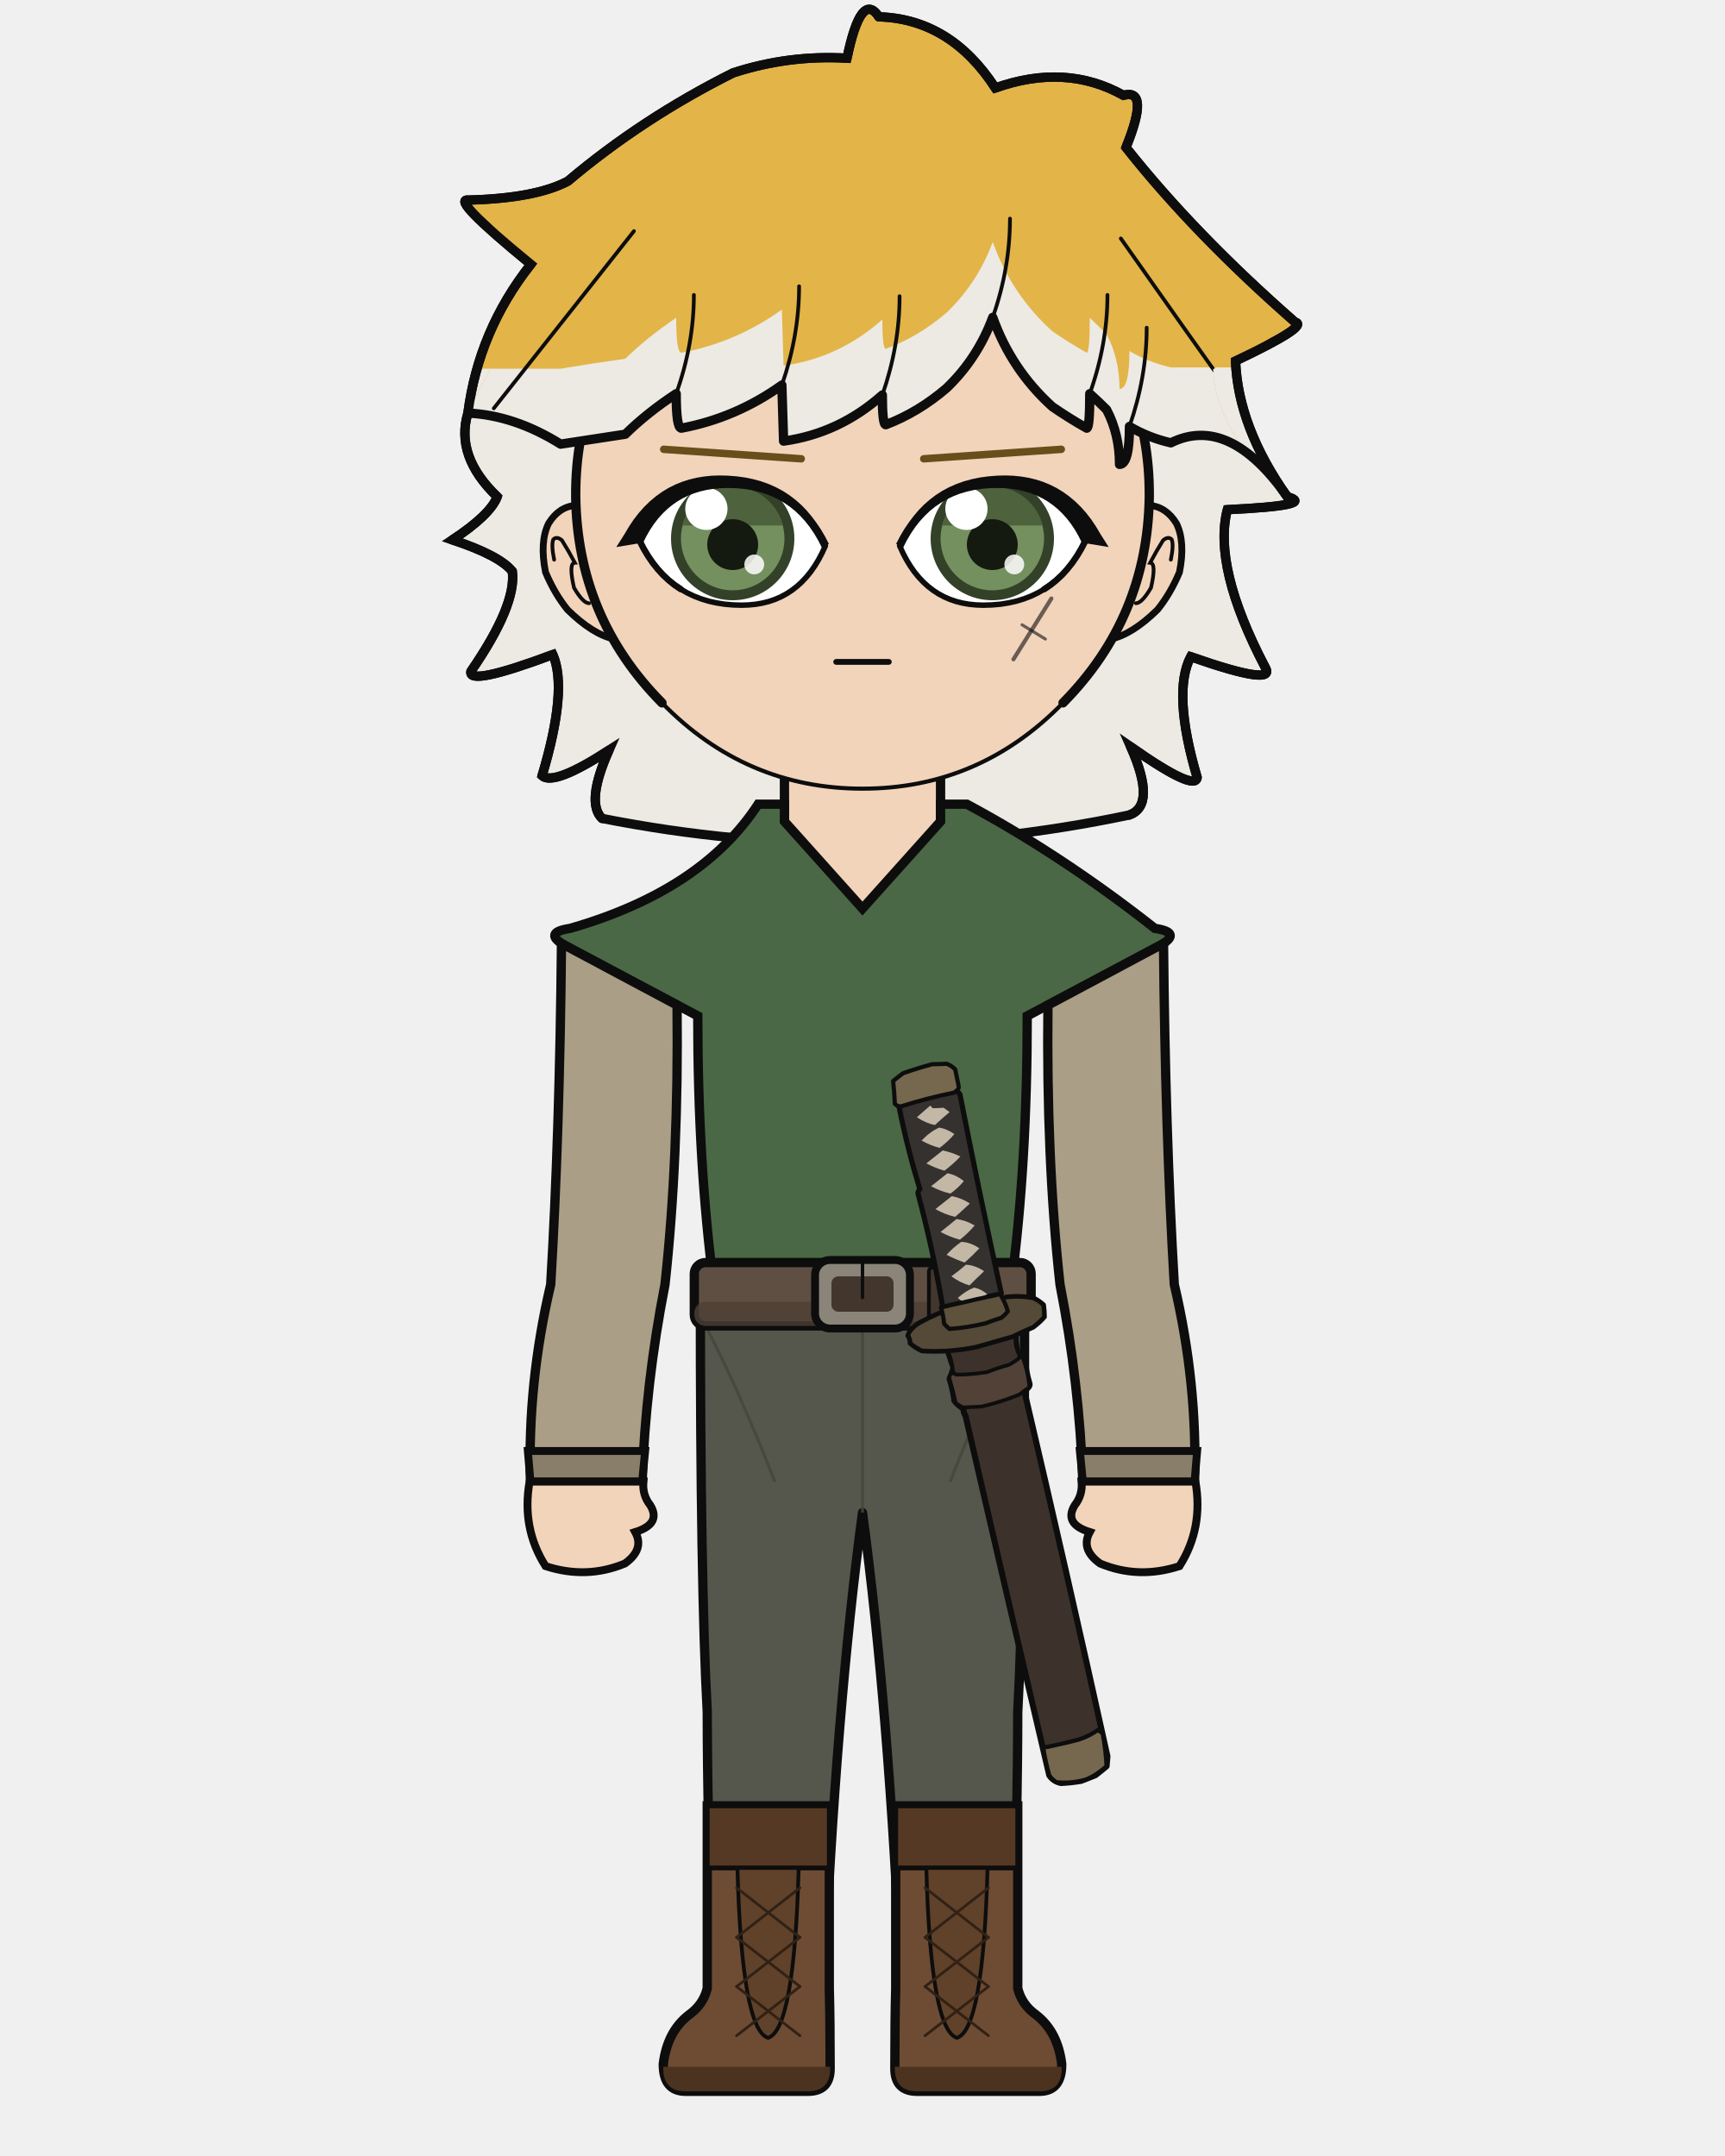
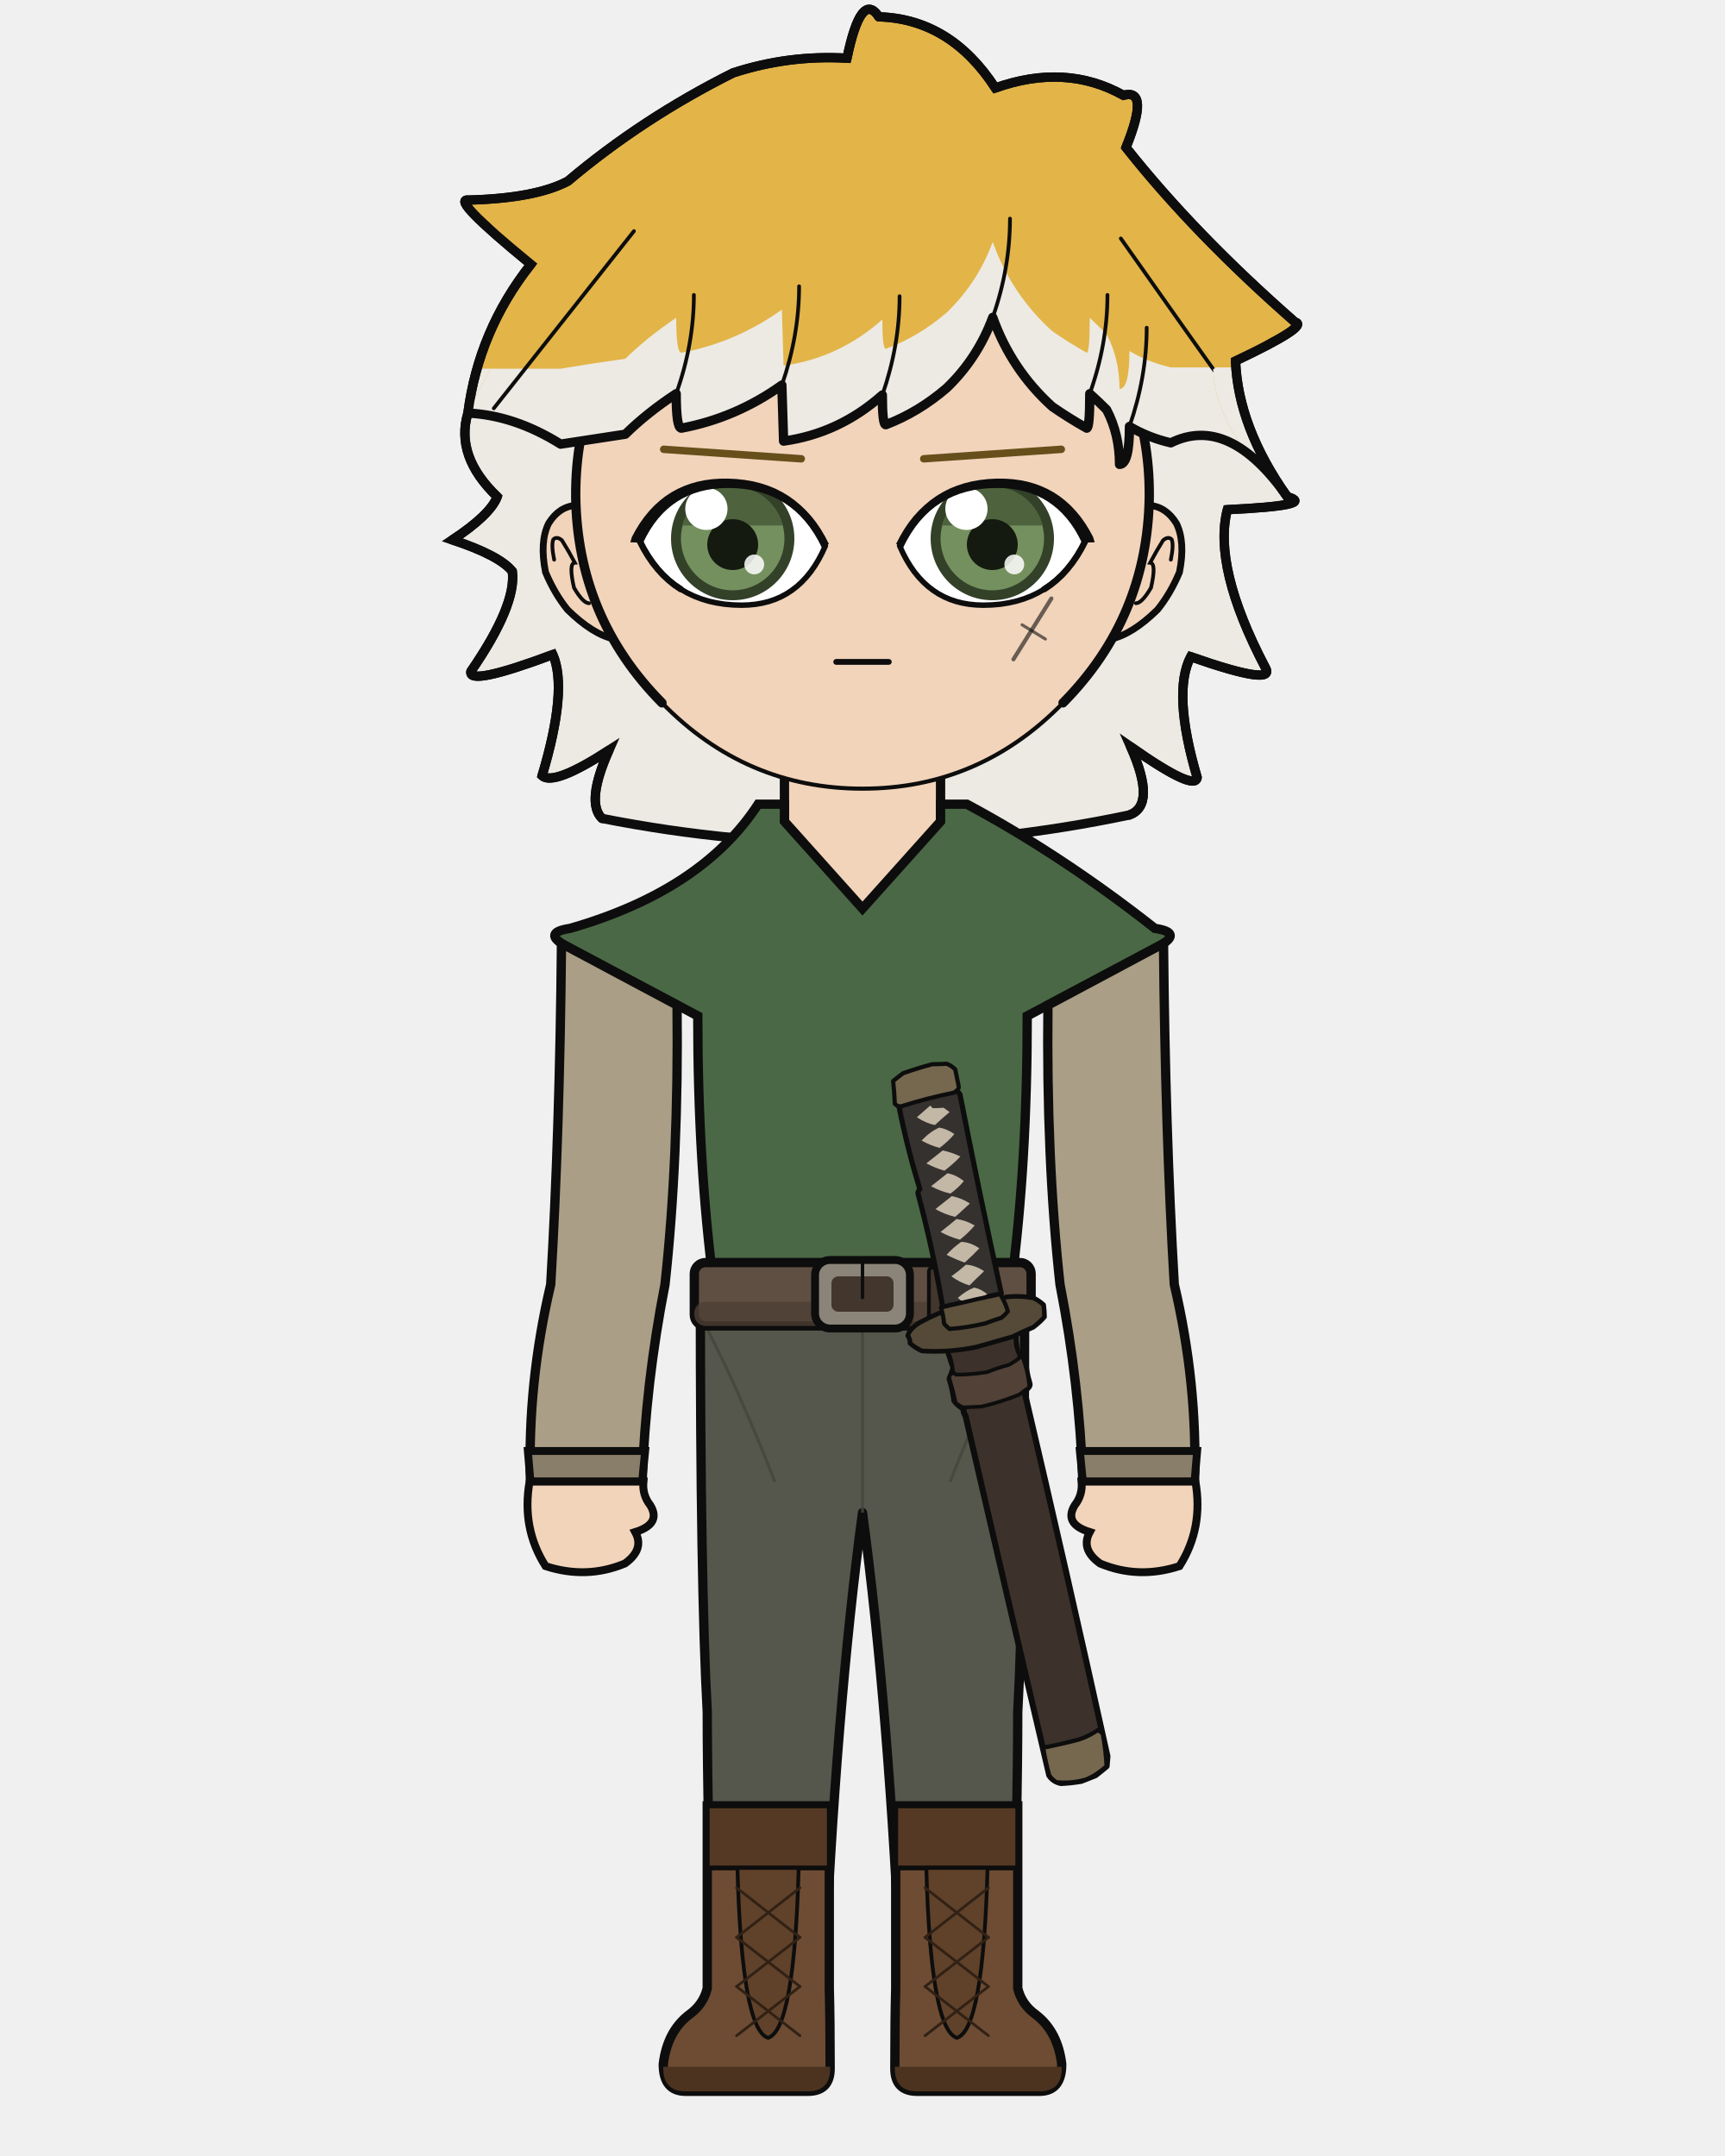
<svg xmlns="http://www.w3.org/2000/svg" width="400" height="500" viewBox="0 0 400 500">
  <defs>
    <clipPath id="hair-tips">
      <path d="M 84.5 85.5 Q 107.3 85.5 130.0 85.5 Q 137.8 84.2 145.0 83.2 Q 150.1 78.2 156.8 73.7 Q 156.8 81.8 158.0 81.8 Q 170.7 79.4 181.3 71.8 Q 181.5 78.3 181.7 84.8 Q 194.6 83.0 204.6 74.1 Q 204.6 80.9 205.4 80.9 Q 213.0 78.1 219.5 72.5 Q 226.7 65.6 230.2 56.1 Q 234.5 68.2 244.0 76.8 Q 247.9 79.5 252.0 81.8 Q 252.7 81.8 252.7 73.7 Q 254.7 75.6 256.6 77.5 Q 259.6 83.2 259.6 90.2 Q 261.9 90.2 261.9 81.4 Q 266.3 84.0 271.5 85.2 Q 293.5 85.2 315.5 85.2 Q 315.5 220.6 315.5 290.8 Q 200.0 290.8 84.5 290.8 Z" />
    </clipPath>
    <clipPath id="hair-front">
      <path d="M 108.5 95.8 Q 119.3 96.3 130.0 103.0 Q 137.8 101.8 145.0 100.7 Q 150.1 95.7 156.8 91.3 Q 156.8 99.3 158.0 99.3 Q 170.7 96.9 181.3 89.3 Q 181.5 95.8 181.7 102.3 Q 194.6 100.5 204.6 91.6 Q 204.6 98.5 205.4 98.5 Q 213.0 95.6 219.5 90.0 Q 226.7 83.1 230.2 73.6 Q 234.5 85.7 244.0 94.3 Q 247.9 97.0 252.0 99.3 Q 252.7 99.3 252.7 91.3 Q 254.7 93.1 256.6 95.0 Q 259.6 100.7 259.6 107.7 Q 261.9 107.7 261.9 98.9 Q 266.3 101.5 271.5 102.7 Q 285.0 96.0 298.5 115.2 Q 281.9 100.1 281.3 85.6 Q 297.5 77.9 294.2 77.1 Q 272.4 58.0 257.4 39.1 Q 262.7 26.1 256.8 27.7 Q 244.3 20.7 228.9 26.1 Q 219.1 11.0 203.6 10.6 Q 199.8 4.7 196.6 19.6 Q 183.9 18.8 171.8 22.8 Q 152.1 32.6 135.8 46.4 Q 128.8 50.2 114.0 50.5 Q 110.0 50.0 127.7 64.6 Q 116.4 78.9 108.5 95.8 Z" />
    </clipPath>
  </defs>
  <path d="M 139.6 189.8 Q 135.8 186.1 141.2 174.0 Q 128.4 182.3 125.7 179.9 Q 131.7 159.9 128.2 151.8 Q 108.4 159.2 109.2 155.7 Q 119.8 140.3 118.8 132.5 Q 115.8 128.8 104.9 125.2 Q 113.7 119.4 115.3 115.2 Q 105.5 105.8 108.5 95.8 Q 111.0 76.6 123.1 61.3 Q 104.3 45.9 108.6 46.4 Q 124.2 46.0 131.7 42.0 Q 149.0 27.4 170.0 16.9 Q 182.9 12.7 196.4 13.5 Q 199.7 -2.3 203.8 3.9 Q 220.4 4.4 230.8 20.4 Q 247.1 14.6 260.5 22.1 Q 266.7 20.4 261.1 34.2 Q 277.0 54.3 300.3 74.7 Q 303.8 75.5 286.5 83.7 Q 287.1 99.1 298.5 115.2 Q 305.5 117.2 284.6 118.2 Q 281.2 131.5 293.4 154.8 Q 296.1 159.3 276.1 152.3 Q 271.8 160.6 277.6 180.3 Q 277.2 183.7 262.2 173.2 Q 268.2 186.7 261.9 189.0 Q 200.8 201.9 139.6 189.8 Z" fill="#e3b448" />
  <path d="M 139.6 189.8 Q 135.8 186.1 141.2 174.0 Q 128.4 182.3 125.7 179.9 Q 131.7 159.9 128.2 151.8 Q 108.4 159.2 109.2 155.7 Q 119.8 140.3 118.8 132.5 Q 115.8 128.8 104.9 125.2 Q 113.7 119.4 115.3 115.2 Q 105.5 105.8 108.5 95.8 Q 111.0 76.6 123.1 61.3 Q 104.3 45.9 108.6 46.4 Q 124.2 46.0 131.7 42.0 Q 149.0 27.4 170.0 16.9 Q 182.9 12.7 196.4 13.5 Q 199.7 -2.3 203.8 3.9 Q 220.4 4.4 230.8 20.4 Q 247.1 14.6 260.5 22.1 Q 266.7 20.4 261.1 34.2 Q 277.0 54.3 300.3 74.7 Q 303.8 75.5 286.5 83.7 Q 287.1 99.1 298.5 115.2 Q 305.5 117.2 284.6 118.2 Q 281.2 131.5 293.4 154.8 Q 296.1 159.3 276.1 152.3 Q 271.8 160.6 277.6 180.3 Q 277.2 183.7 262.2 173.2 Q 268.2 186.7 261.9 189.0 Q 200.8 201.9 139.6 189.8 Z" fill="#eceae3" clip-path="url(#hair-tips)" />
  <path d="M 139.6 189.8 Q 135.8 186.1 141.2 174.0 Q 128.4 182.3 125.7 179.9 Q 131.7 159.9 128.2 151.8 Q 108.4 159.2 109.2 155.7 Q 119.8 140.3 118.8 132.5 Q 115.8 128.8 104.9 125.2 Q 113.7 119.4 115.3 115.2 Q 105.5 105.8 108.5 95.8 Q 111.0 76.6 123.1 61.3 Q 104.3 45.9 108.6 46.4 Q 124.2 46.0 131.7 42.0 Q 149.0 27.4 170.0 16.9 Q 182.9 12.7 196.4 13.5 Q 199.7 -2.3 203.8 3.9 Q 220.4 4.4 230.8 20.4 Q 247.1 14.6 260.5 22.1 Q 266.7 20.4 261.1 34.2 Q 277.0 54.3 300.3 74.7 Q 303.8 75.5 286.5 83.7 Q 287.1 99.1 298.5 115.2 Q 305.5 117.2 284.6 118.2 Q 281.2 131.5 293.4 154.8 Q 296.1 159.3 276.1 152.3 Q 271.8 160.6 277.6 180.3 Q 277.2 183.7 262.2 173.2 Q 268.2 186.7 261.9 189.0 Q 200.8 201.9 139.6 189.8 Z" fill="none" stroke="#0d0d0d" stroke-width="2.16" stroke-linecap="round" stroke-linejoin="round" />
  <path d="M 181.9 199.2 Q 167.3 215.1 138.8 223.6 Q 134.5 224.9 134.5 229.2 Q 134.5 235.6 150.3 235.6 L 152.7 235.6 L 152.7 231.3 L 166.1 231.3 Q 166.1 269.9 169.8 297.9 Q 169.8 318.7 169.8 335.7 L 194.2 335.7 L 200.0 335.7 L 205.8 335.7 L 230.2 335.7 Q 230.2 318.7 230.2 297.9 Q 233.9 269.9 233.9 235.6 L 233.9 231.3 L 247.3 231.3 L 247.3 235.6 L 249.7 235.6 Q 265.5 235.6 265.5 229.2 Q 265.5 224.9 261.2 223.6 Q 240.6 206.9 218.1 199.2 Z" fill="#f2d4bb" stroke="#0d0d0d" stroke-width="2.16" />
  <rect x="181.9" y="172.5" width="36.3" height="38.0" rx="12.7" fill="#f2d4bb" />
  <line x1="181.9" y1="172.5" x2="181.9" y2="199.2" stroke="#0d0d0d" stroke-width="2.16" />
  <line x1="218.1" y1="172.5" x2="218.1" y2="199.2" stroke="#0d0d0d" stroke-width="2.16" />
  <path d="M 162.4 300.1 L 237.6 300.1 Q 237.6 367.9 236.0 397.0 Q 236.0 419.4 234.7 461.1 L 209.0 461.1 Q 206.2 397.0 200.0 350.8 Q 193.8 397.0 191.0 461.1 L 165.3 461.1 Q 164.0 419.4 164.0 397.0 Q 162.4 367.9 162.4 300.1 Z" fill="#55574c" stroke="#0d0d0d" stroke-width="2.16" stroke-linejoin="round" />
  <line x1="200.0" y1="306.2" x2="200.0" y2="350.8" stroke="#44463c" stroke-width="0.71" opacity="0.8" />
  <path d="M 164.0 308.2 Q 171.8 323.4 179.7 343.7" fill="none" stroke="#44463c" stroke-width="0.71" opacity="0.8" />
  <path d="M 236.0 308.2 Q 228.2 323.4 220.3 343.7" fill="none" stroke="#44463c" stroke-width="0.71" opacity="0.8" />
  <path d="M 192.3 418.8 L 192.3 461.1 Q 192.5 468.3 192.5 479.7 Q 192.5 485.0 187.3 485.0 L 159.0 485.0 Q 153.8 485.0 153.8 478.7 Q 154.7 471.2 159.7 467.3 Q 163.1 464.9 164.0 461.1 L 164.0 418.8 Z" fill="#6d4c33" stroke="#0d0d0d" stroke-width="2.16" />
  <path d="M 192.5 479.3 L 153.8 479.3 L 153.8 479.7 Q 153.8 485.0 159.0 485.0 L 187.3 485.0 Q 192.5 485.0 192.5 479.7 Z" fill="#4c3320" />
  <rect x="164.0" y="418.8" width="28.3" height="14.4" fill="#553924" stroke="#0d0d0d" stroke-width="1.11" />
  <path d="M 171.0 433.2 L 185.2 433.2 Q 184.2 470.7 178.1 472.6 Q 172.0 470.7 171.0 433.2 Z" fill="#604129" stroke="#0d0d0d" stroke-width="0.87" />
  <line x1="185.5" y1="437.8" x2="170.8" y2="449.3" stroke="#312115" stroke-width="0.63" stroke-linecap="round" />
  <line x1="170.8" y1="437.8" x2="185.5" y2="449.3" stroke="#312115" stroke-width="0.63" stroke-linecap="round" />
  <line x1="185.5" y1="449.3" x2="170.8" y2="460.7" stroke="#312115" stroke-width="0.63" stroke-linecap="round" />
  <line x1="170.8" y1="449.3" x2="185.5" y2="460.7" stroke="#312115" stroke-width="0.63" stroke-linecap="round" />
  <line x1="185.5" y1="460.7" x2="170.8" y2="472.1" stroke="#312115" stroke-width="0.63" stroke-linecap="round" />
  <line x1="170.8" y1="460.7" x2="185.5" y2="472.1" stroke="#312115" stroke-width="0.63" stroke-linecap="round" />
  <path d="M 207.7 418.8 L 207.7 461.1 Q 207.5 468.3 207.5 479.7 Q 207.5 485.0 212.7 485.0 L 241.0 485.0 Q 246.2 485.0 246.2 478.7 Q 245.3 471.2 240.3 467.3 Q 236.9 464.9 236.0 461.1 L 236.0 418.8 Z" fill="#6d4c33" stroke="#0d0d0d" stroke-width="2.16" />
  <path d="M 207.5 479.3 L 246.2 479.3 L 246.2 479.7 Q 246.2 485.0 241.0 485.0 L 212.7 485.0 Q 207.5 485.0 207.5 479.7 Z" fill="#4c3320" />
  <rect x="207.7" y="418.8" width="28.3" height="14.4" fill="#553924" stroke="#0d0d0d" stroke-width="1.11" />
  <path d="M 214.8 433.2 L 229.0 433.2 Q 228.0 470.7 221.9 472.6 Q 215.8 470.7 214.8 433.2 Z" fill="#604129" stroke="#0d0d0d" stroke-width="0.87" />
  <line x1="229.2" y1="437.8" x2="214.5" y2="449.3" stroke="#312115" stroke-width="0.63" stroke-linecap="round" />
  <line x1="214.5" y1="437.8" x2="229.2" y2="449.3" stroke="#312115" stroke-width="0.63" stroke-linecap="round" />
  <line x1="229.2" y1="449.3" x2="214.5" y2="460.7" stroke="#312115" stroke-width="0.63" stroke-linecap="round" />
  <line x1="214.5" y1="449.3" x2="229.2" y2="460.7" stroke="#312115" stroke-width="0.63" stroke-linecap="round" />
  <line x1="229.2" y1="460.7" x2="214.5" y2="472.1" stroke="#312115" stroke-width="0.63" stroke-linecap="round" />
  <line x1="214.5" y1="460.7" x2="229.2" y2="472.1" stroke="#312115" stroke-width="0.63" stroke-linecap="round" />
  <path d="M 175.8 186.5 Q 162.8 206.5 132.2 215.3 Q 125.5 216.3 131.4 219.5 L 161.8 235.6 Q 161.8 269.9 165.5 297.9 Q 165.2 299.1 165.2 300.1 L 234.8 300.1 Q 234.8 299.1 234.5 297.9 Q 238.2 269.9 238.2 235.6 L 268.6 219.5 Q 274.5 216.3 267.8 215.3 Q 246.2 198.3 224.2 186.5 L 218.1 186.5 L 218.1 190.5 L 200.0 210.7 L 181.9 190.5 L 181.9 186.5 Z" fill="#4a6845" stroke="#0d0d0d" stroke-width="2.16" />
  <rect x="161.0" y="292.8" width="78.1" height="14.7" rx="2.6" fill="#5f4f42" stroke="#0d0d0d" stroke-width="2.16" />
  <rect x="161.0" y="301.9" width="78.1" height="5.6" rx="2.6" fill="#4c3e33" opacity="0.8" />
  <rect x="189.0" y="292.2" width="22.0" height="15.9" rx="3.5" fill="#8a8578" stroke="#0d0d0d" stroke-width="1.83" />
  <rect x="192.8" y="296.0" width="14.4" height="8.2" rx="1.6" fill="#42362d" />
  <line x1="200.0" y1="292.2" x2="200.0" y2="300.9" stroke="#0d0d0d" stroke-width="0.79" stroke-linecap="round" />
  <rect x="215.4" y="293.9" width="3.2" height="12.3" rx="1.0" fill="#42362d" stroke="#0d0d0d" stroke-width="0.87" />
  <path d="M 250.7 413.0 Q 248.3 413.4 246.0 413.5 Q 244.2 413.1 243.3 411.7 Q 233.4 369.7 223.9 328.4 Q 223.4 327.6 223.4 326.7 Q 221.9 325.7 221.3 324.8 Q 221.0 322.3 220.2 319.8 Q 220.8 318.4 221.1 317.2 Q 220.5 315.4 219.9 313.6 Q 220.4 313.1 221.0 312.7 Q 224.2 312.4 227.5 311.8 Q 231.0 310.9 234.4 309.5 Q 235.0 309.4 235.5 310.0 Q 235.5 311.9 236.0 313.9 Q 236.8 314.4 237.7 314.9 Q 237.8 317.9 238.7 320.8 Q 239.0 321.6 237.5 322.5 Q 247.4 364.7 256.8 407.3 Q 256.7 408.5 256.6 409.6 Q 255.3 410.7 254.0 411.7 Q 252.4 412.3 250.7 413.0 Z" fill="#3c322b" stroke="#0d0d0d" stroke-width="1.40" stroke-linejoin="round" />
  <path d="M 235.5 310.0 Q 235.3 312.1 236.3 314.1 Q 236.6 315.1 235.5 316.2 Q 231.2 317.9 227.0 319.1 Q 225.1 319.2 223.1 319.3 Q 222.0 319.1 221.0 318.3 Q 220.9 315.9 219.9 313.6 Q 220.4 313.1 221.0 312.7 Q 224.2 312.4 227.5 311.8 Q 231.0 310.9 234.4 309.5 Q 235.0 309.4 235.5 310.0 Z" fill="#3c322b" stroke="#0d0d0d" stroke-width="0.86" stroke-linejoin="round" />
  <path d="M 237.0 314.4 Q 238.4 318.0 238.7 321.7 Q 237.5 322.5 236.4 323.4 Q 232.0 325.2 227.6 326.2 Q 225.5 326.3 223.4 326.4 Q 222.5 326.1 221.6 325.3 Q 221.0 322.5 220.2 319.8 Q 219.9 319.0 221.0 318.3 Q 221.3 318.6 221.7 318.8 Q 225.3 318.8 228.9 318.2 Q 231.4 317.2 234.0 316.5 Q 235.5 315.7 237.0 314.4 Z" fill="#514137" stroke="#0d0d0d" stroke-width="0.86" stroke-linejoin="round" />
  <path d="M 254.6 401.2 Q 255.2 401.6 255.7 402.0 Q 256.4 405.8 256.6 409.6 Q 254.1 411.8 251.8 412.7 Q 248.3 413.7 244.9 413.3 Q 243.8 412.5 243.3 411.7 Q 242.4 408.5 241.9 405.3 Q 246.1 404.5 250.2 403.4 Q 252.4 402.7 254.6 401.2 Z" fill="#76684f" stroke="#0d0d0d" stroke-width="0.97" stroke-linejoin="round" />
  <path d="M 210.5 309.8 Q 210.8 308.3 213.1 306.8 Q 215.3 305.6 217.6 304.6 Q 218.5 304.3 219.4 305.1 Q 219.0 306.4 219.9 307.6 Q 222.4 307.5 224.9 307.4 Q 227.8 306.4 230.7 305.9 Q 231.9 305.3 232.9 304.7 Q 233.1 303.1 232.4 301.6 Q 232.4 301.2 233.2 300.8 Q 236.4 300.4 239.6 301.0 Q 240.8 301.5 242.0 302.6 Q 242.2 304.0 242.2 305.4 Q 241.3 306.5 239.6 307.8 Q 237.2 308.8 234.8 310.0 Q 230.6 311.2 226.4 312.4 Q 220.0 313.7 213.8 313.3 Q 212.4 312.7 211.0 311.5 Q 211.1 310.6 210.5 309.8 Z" fill="#554a37" stroke="#0d0d0d" stroke-width="1.08" stroke-linejoin="round" />
  <path d="M 221.6 252.8 Q 222.3 253.3 222.6 253.8 Q 227.1 276.8 232.2 300.0 Q 231.8 300.2 230.9 300.3 Q 225.4 301.6 219.7 302.9 Q 218.8 303.1 218.6 303.1 Q 216.3 289.6 212.9 276.9 Q 212.7 276.4 213.3 275.8 Q 210.4 266.3 208.5 256.8 Q 210.5 255.5 212.5 254.9 Q 217.0 254.1 221.6 252.8 Z" fill="#34312f" stroke="#0d0d0d" stroke-width="1.19" stroke-linejoin="round" />
  <path d="M 207.8 250.4 Q 208.5 249.8 209.3 249.2 Q 211.7 248.4 214.1 247.5 Q 214.8 247.5 215.5 247.4 Q 216.0 247.8 216.5 248.2 Q 215.9 248.7 215.4 249.1 Q 213.7 249.4 212.1 249.9 Q 211.0 250.5 209.9 251.4 Q 208.8 251.2 207.8 250.4 Z" fill="#c3b7a6" />
  <path d="M 220.2 257.9 Q 218.4 259.4 216.8 260.9 Q 214.7 260.5 212.6 259.1 Q 214.1 257.8 215.7 256.4 Q 216.0 256.7 216.3 257.0 Q 217.6 257.0 218.8 256.9 Q 219.5 257.4 220.2 257.9 Z" fill="#c3b7a6" />
  <path d="M 213.7 264.5 Q 215.7 262.4 217.8 261.5 Q 219.6 261.8 221.3 263.0 Q 220.0 264.6 217.9 266.2 Q 215.8 265.7 213.7 264.5 Z" fill="#c3b7a6" />
  <path d="M 214.8 269.8 Q 216.7 268.3 218.6 266.8 Q 220.6 267.2 222.7 268.2 Q 221.1 269.9 219.0 271.5 Q 216.9 270.9 214.8 269.8 Z" fill="#c3b7a6" />
  <path d="M 215.9 275.1 Q 217.8 273.6 219.7 272.1 Q 221.6 272.4 223.5 273.9 Q 222.3 275.4 220.4 276.8 Q 218.1 276.3 215.9 275.1 Z" fill="#c3b7a6" />
  <path d="M 216.9 280.4 Q 218.8 278.9 220.7 277.4 Q 222.9 277.8 224.9 279.1 Q 223.3 280.6 221.5 282.2 Q 219.2 281.7 216.9 280.4 Z" fill="#c3b7a6" />
  <path d="M 218.1 285.7 Q 220.0 284.2 221.8 282.7 Q 224.0 283.0 226.0 284.2 Q 224.7 285.8 222.6 287.5 Q 220.3 286.9 218.1 285.7 Z" fill="#c3b7a6" />
  <path d="M 219.5 291.0 Q 220.8 289.5 222.9 288.0 Q 225.1 288.1 227.1 289.5 Q 225.6 291.1 223.7 292.8 Q 221.6 292.1 219.5 291.0 Z" fill="#c3b7a6" />
  <path d="M 220.6 296.0 Q 222.4 294.7 224.0 293.3 Q 226.1 293.4 228.2 294.8 Q 226.5 296.4 224.8 298.1 Q 222.7 297.5 220.6 296.0 Z" fill="#c3b7a6" />
  <path d="M 228.9 300.1 Q 227.4 301.3 225.9 302.5 Q 224.7 302.4 223.5 302.1 Q 222.8 301.6 222.1 301.0 Q 224.0 299.3 225.9 298.6 Q 227.4 298.9 228.9 300.1 Z" fill="#c3b7a6" />
  <path d="M 233.7 304.1 Q 233.2 304.8 232.2 305.6 Q 230.3 306.2 228.5 306.9 Q 224.3 307.9 220.2 308.2 Q 219.3 307.5 218.9 306.9 Q 218.8 305.3 218.2 303.2 Q 219.3 303.0 220.4 302.7 Q 223.3 302.1 226.5 301.3 Q 227.6 301.1 228.8 300.8 Q 230.4 300.5 231.9 300.1 Q 233.1 302.0 233.7 304.1 Z" fill="#5e523d" stroke="#0d0d0d" stroke-width="0.97" stroke-linejoin="round" />
  <path d="M 207.5 256.0 Q 207.4 253.4 207.1 250.7 Q 208.2 249.8 209.4 248.9 Q 212.8 247.7 216.2 246.8 Q 217.9 246.8 219.5 246.7 Q 220.6 247.1 221.5 248.0 Q 221.9 249.9 222.3 251.9 Q 222.5 252.6 221.2 253.4 Q 215.2 254.6 209.2 256.5 Q 208.3 256.8 207.5 256.0 Z" fill="#76684f" stroke="#0d0d0d" stroke-width="0.97" stroke-linejoin="round" />
  <path d="M 157.0 233.1 L 130.2 218.8 Q 129.8 262.3 127.7 297.9 Q 122.3 320.8 123.0 343.6 L 148.9 343.6 Q 149.7 320.8 154.2 297.9 Q 157.4 268.7 157.0 233.1 Z" fill="#ab9e86" stroke="#0d0d0d" stroke-width="2.16" />
  <path d="M 122.4 336.5 L 149.6 336.5 L 148.9 343.6 L 123.0 343.6 Z" fill="#897e69" stroke="#0d0d0d" stroke-width="1.83" />
  <path d="M 122.8 343.6 Q 120.9 354.4 126.5 363.2 Q 136.0 366.3 144.9 362.6 Q 149.5 359.3 147.3 355.3 Q 153.4 353.4 150.8 349.1 Q 148.9 346.7 149.2 343.6 Z" fill="#f2d4bb" stroke="#0d0d0d" stroke-width="1.83" />
  <path d="M 243.0 233.1 L 269.8 218.8 Q 270.2 262.3 272.3 297.9 Q 277.7 320.8 277.0 343.6 L 251.1 343.6 Q 250.3 320.8 245.8 297.9 Q 242.6 268.7 243.0 233.1 Z" fill="#ab9e86" stroke="#0d0d0d" stroke-width="2.16" />
  <path d="M 250.4 336.5 L 277.6 336.5 L 277.0 343.6 L 251.1 343.6 Z" fill="#897e69" stroke="#0d0d0d" stroke-width="1.83" />
  <path d="M 277.2 343.6 Q 279.1 354.4 273.5 363.2 Q 264.0 366.3 255.1 362.6 Q 250.5 359.3 252.7 355.3 Q 246.6 353.4 249.2 349.1 Q 251.1 346.7 250.8 343.6 Z" fill="#f2d4bb" stroke="#0d0d0d" stroke-width="1.83" />
  <path d="M 133.5 117.2 Q 129.6 117.5 127.2 121.4 Q 125.1 125.7 126.5 132.7 Q 128.6 137.7 131.6 141.4 Q 137.4 147.1 142.4 148.2 Z" fill="#f2d4bb" />
  <path d="M 133.5 117.2 Q 129.6 117.5 127.2 121.4 Q 125.1 125.7 126.5 132.7 Q 128.6 137.7 131.6 141.4 Q 137.4 147.1 142.4 148.2" fill="none" stroke="#0d0d0d" stroke-width="1.58" stroke-linecap="round" />
  <path d="M 128.5 129.8 Q 127.8 126.4 128.3 125.1 Q 129.1 124.3 130.3 125.3 Q 131.8 127.7 133.3 130.5 Q 131.8 130.6 133.1 136.3 Q 135.2 139.9 136.6 139.9" fill="none" stroke="#0d0d0d" stroke-width="0.87" stroke-linecap="round" />
  <path d="M 266.5 117.2 Q 270.4 117.5 272.8 121.4 Q 274.9 125.7 273.5 132.7 Q 271.4 137.7 268.4 141.4 Q 262.6 147.1 257.6 148.2 Z" fill="#f2d4bb" />
  <path d="M 266.5 117.2 Q 270.4 117.5 272.8 121.4 Q 274.9 125.7 273.5 132.7 Q 271.4 137.7 268.4 141.4 Q 262.6 147.1 257.6 148.2" fill="none" stroke="#0d0d0d" stroke-width="1.58" stroke-linecap="round" />
  <path d="M 271.5 129.8 Q 272.2 126.4 271.7 125.1 Q 270.9 124.3 269.7 125.3 Q 268.2 127.7 266.7 130.5 Q 268.2 130.6 266.9 136.3 Q 264.8 139.9 263.4 139.9" fill="none" stroke="#0d0d0d" stroke-width="0.87" stroke-linecap="round" />
  <path d="M 200.0 47.9 Q 227.6 47.9 247.1 67.6 Q 266.7 87.3 266.5 115.2 Q 266.1 143.2 246.5 163.0 Q 227.1 182.9 200.0 182.9 Q 172.9 182.9 153.5 163.0 Q 133.9 143.2 133.5 115.2 Q 133.3 87.3 152.9 67.6 Q 172.4 47.9 200.0 47.9 Z" fill="#f2d4bb" />
  <path d="M 153.5 163.0 Q 133.9 143.2 133.5 115.2 Q 133.3 87.3 152.9 67.6 Q 172.4 47.9 200.0 47.9 Q 227.6 47.9 247.1 67.6 Q 266.7 87.3 266.5 115.2 Q 266.1 143.2 246.5 163.0" fill="none" stroke="#0d0d0d" stroke-width="2.16" stroke-linecap="round" />
  <path d="M 246.5 163.0 Q 227.1 182.9 200.0 182.9 Q 172.9 182.9 153.5 163.0" fill="none" stroke="#0d0d0d" stroke-width="0.95" stroke-linecap="round" />
  <line x1="185.8" y1="106.4" x2="153.9" y2="104.2" stroke="#664f1b" stroke-width="1.73" stroke-linecap="round" />
  <defs>
    <clipPath id="eye-l">
      <path d="M 191.4 126.6 Q 184.6 112.2 168.8 112.2 Q 154.5 112.2 148.3 125.4 Q 155.5 140.3 172.0 140.3 Q 185.5 140.3 191.4 126.6 Z" />
    </clipPath>
  </defs>
  <path d="M 191.4 126.6 Q 184.6 112.2 168.8 112.2 Q 154.5 112.2 148.3 125.4 Q 155.5 140.3 172.0 140.3 Q 185.5 140.3 191.4 126.6 Z" fill="white" stroke="none" />
  <g clip-path="url(#eye-l)">
    <circle cx="169.9" cy="124.9" r="14.3" fill="#334129" />
    <circle cx="169.9" cy="124.9" r="12.0" fill="#74905e" />
    <path d="M 158.20 121.86 A 12.04 12.04 0 0 1 181.51 121.86 Z" fill="#4d623d" />
    <circle cx="169.9" cy="126.3" r="5.9" fill="#141a10" />
    <circle cx="163.8" cy="118.0" r="4.9" fill="white" />
    <circle cx="174.9" cy="130.9" r="2.3" fill="white" opacity="0.85" />
  </g>
  <path d="M 148.32 125.43 L 149.25 127.23 L 150.26 128.92 L 151.34 130.50 L 152.49 131.95 L 153.71 133.30 L 155.01 134.52 L 156.38 135.63 L 157.83 136.62 L 159.34 137.49 L 160.93 138.25 L 162.60 138.89 L 164.33 139.42 L 166.14 139.82 L 168.03 140.12 L 169.98 140.29 L 172.01 140.35 L 173.67 140.29 L 175.27 140.13 L 176.81 139.86 L 178.29 139.49 L 179.72 139.00 L 181.08 138.41 L 182.38 137.71 L 183.62 136.90 L 184.80 135.99 L 185.92 134.97 L 186.98 133.84 L 187.99 132.60 L 188.93 131.25 L 189.81 129.80 L 190.63 128.24 L 191.40 126.57" fill="none" stroke="#0d0d0d" stroke-width="1.27" stroke-linecap="round" />
  <path d="M 148.32 125.43 L 149.25 127.23 L 150.26 128.92 L 151.34 130.50 L 152.49 131.95 L 153.71 133.30 L 155.01 134.52 L 156.38 135.63 L 157.83 136.62" fill="none" stroke="#0d0d0d" stroke-width="1.47" stroke-linecap="round" />
-   <path d="M 192.21 126.15 L 191.31 124.40 L 190.32 122.72 L 189.26 121.16 L 188.15 119.69 L 186.98 118.30 L 185.73 117.03 L 184.39 115.86 L 182.98 114.79 L 181.49 113.83 L 179.91 112.99 L 178.25 112.25 L 176.51 111.63 L 174.69 111.13 L 172.80 110.74 L 170.83 110.47 L 168.78 110.31 L 166.91 110.26 L 165.08 110.32 L 163.29 110.50 L 161.54 110.79 L 159.83 111.20 L 158.17 111.73 L 156.56 112.39 L 155.00 113.17 L 153.50 114.08 L 152.06 115.12 L 150.69 116.27 L 149.38 117.55 L 148.14 118.94 L 146.97 120.45 L 145.88 122.07 L 144.91 123.71 L 142.91 126.87 L 149.14 125.84 L 149.93 124.27 L 150.77 122.82 L 151.67 121.48 L 152.62 120.25 L 153.64 119.11 L 154.71 118.08 L 155.84 117.15 L 157.03 116.31 L 158.27 115.58 L 159.58 114.94 L 160.95 114.40 L 162.39 113.96 L 163.89 113.61 L 165.45 113.36 L 167.08 113.21 L 168.78 113.17 L 170.66 113.22 L 172.47 113.38 L 174.21 113.65 L 175.88 114.03 L 177.47 114.51 L 178.99 115.10 L 180.45 115.80 L 181.83 116.60 L 183.15 117.51 L 184.41 118.53 L 185.59 119.66 L 186.72 120.90 L 187.78 122.25 L 188.77 123.71 L 189.70 125.28 L 190.58 126.99 Z" fill="#0d0d0d" stroke="none" />
+   <path d="M 192.21 126.15 L 191.31 124.40 L 190.32 122.72 L 189.26 121.16 L 188.12 119.71 L 186.90 118.38 L 185.62 117.16 L 184.27 116.03 L 182.84 115.01 L 181.34 114.11 L 179.77 113.31 L 178.12 112.64 L 176.39 112.08 L 174.60 111.63 L 172.73 111.31 L 170.79 111.09 L 168.78 110.99 L 166.95 111.01 L 165.18 111.13 L 163.45 111.36 L 161.78 111.70 L 160.17 112.15 L 158.61 112.72 L 157.10 113.40 L 155.66 114.19 L 154.28 115.10 L 152.97 116.13 L 151.72 117.26 L 150.54 118.51 L 149.42 119.87 L 148.38 121.33 L 147.41 122.90 L 146.53 124.52 L 146.16 125.77 L 149.14 125.84 L 149.93 124.27 L 150.77 122.82 L 151.67 121.48 L 152.62 120.25 L 153.64 119.11 L 154.71 118.08 L 155.84 117.15 L 157.03 116.31 L 158.27 115.58 L 159.58 114.94 L 160.95 114.40 L 162.39 113.96 L 163.89 113.61 L 165.45 113.36 L 167.08 113.21 L 168.78 113.17 L 170.66 113.22 L 172.47 113.38 L 174.21 113.65 L 175.88 114.03 L 177.47 114.51 L 178.99 115.10 L 180.45 115.80 L 181.83 116.60 L 183.15 117.51 L 184.41 118.53 L 185.59 119.66 L 186.72 120.90 L 187.78 122.25 L 188.77 123.71 L 189.70 125.28 L 190.58 126.99 Z" fill="#0d0d0d" stroke="none" />
  <line x1="214.2" y1="106.4" x2="246.1" y2="104.2" stroke="#664f1b" stroke-width="1.73" stroke-linecap="round" />
  <defs>
    <clipPath id="eye-r">
      <path d="M 208.6 126.6 Q 215.4 112.2 231.2 112.2 Q 245.5 112.2 251.7 125.4 Q 244.5 140.3 228.0 140.3 Q 214.5 140.3 208.6 126.6 Z" />
    </clipPath>
  </defs>
  <path d="M 208.6 126.6 Q 215.4 112.2 231.2 112.2 Q 245.5 112.2 251.7 125.4 Q 244.5 140.3 228.0 140.3 Q 214.5 140.3 208.6 126.6 Z" fill="white" stroke="none" />
  <g clip-path="url(#eye-r)">
    <circle cx="230.1" cy="124.9" r="14.3" fill="#334129" />
    <circle cx="230.1" cy="124.9" r="12.0" fill="#74905e" />
    <path d="M 218.49 121.86 A 12.04 12.04 0 0 1 241.80 121.86 Z" fill="#4d623d" />
    <circle cx="230.1" cy="126.3" r="5.9" fill="#141a10" />
    <circle cx="224.1" cy="118.0" r="4.9" fill="white" />
    <circle cx="235.2" cy="130.9" r="2.3" fill="white" opacity="0.85" />
  </g>
  <path d="M 251.68 125.43 L 250.75 127.23 L 249.74 128.92 L 248.66 130.50 L 247.51 131.95 L 246.29 133.30 L 244.99 134.52 L 243.62 135.63 L 242.17 136.62 L 240.66 137.49 L 239.07 138.25 L 237.40 138.89 L 235.67 139.42 L 233.86 139.82 L 231.97 140.12 L 230.02 140.29 L 227.99 140.35 L 226.33 140.29 L 224.73 140.13 L 223.19 139.86 L 221.71 139.49 L 220.28 139.00 L 218.92 138.41 L 217.62 137.71 L 216.38 136.90 L 215.20 135.99 L 214.08 134.97 L 213.02 133.84 L 212.01 132.60 L 211.07 131.25 L 210.19 129.80 L 209.37 128.24 L 208.60 126.57" fill="none" stroke="#0d0d0d" stroke-width="1.27" stroke-linecap="round" />
  <path d="M 251.68 125.43 L 250.75 127.23 L 249.74 128.92 L 248.66 130.50 L 247.51 131.95 L 246.29 133.30 L 244.99 134.52 L 243.62 135.63 L 242.17 136.62" fill="none" stroke="#0d0d0d" stroke-width="1.47" stroke-linecap="round" />
-   <path d="M 207.79 126.15 L 208.69 124.40 L 209.68 122.72 L 210.74 121.16 L 211.85 119.69 L 213.02 118.30 L 214.27 117.03 L 215.61 115.86 L 217.02 114.79 L 218.51 113.83 L 220.09 112.99 L 221.75 112.25 L 223.49 111.63 L 225.31 111.13 L 227.20 110.74 L 229.17 110.47 L 231.22 110.31 L 233.09 110.26 L 234.92 110.32 L 236.71 110.50 L 238.46 110.79 L 240.17 111.20 L 241.83 111.73 L 243.44 112.39 L 245.00 113.17 L 246.50 114.08 L 247.94 115.12 L 249.31 116.27 L 250.62 117.55 L 251.86 118.94 L 253.03 120.45 L 254.12 122.07 L 255.09 123.71 L 257.09 126.87 L 250.86 125.84 L 250.07 124.27 L 249.23 122.82 L 248.33 121.48 L 247.38 120.25 L 246.36 119.11 L 245.29 118.08 L 244.16 117.15 L 242.97 116.31 L 241.73 115.58 L 240.42 114.94 L 239.05 114.40 L 237.61 113.96 L 236.11 113.61 L 234.55 113.36 L 232.92 113.21 L 231.22 113.17 L 229.34 113.22 L 227.53 113.38 L 225.79 113.65 L 224.12 114.03 L 222.53 114.51 L 221.01 115.10 L 219.55 115.80 L 218.17 116.60 L 216.85 117.51 L 215.59 118.53 L 214.41 119.66 L 213.28 120.90 L 212.22 122.25 L 211.23 123.71 L 210.30 125.28 L 209.42 126.99 Z" fill="#0d0d0d" stroke="none" />
+   <path d="M 207.79 126.15 L 208.69 124.40 L 209.68 122.72 L 210.74 121.16 L 211.88 119.71 L 213.10 118.38 L 214.38 117.16 L 215.73 116.03 L 217.16 115.01 L 218.66 114.11 L 220.23 113.31 L 221.88 112.64 L 223.61 112.08 L 225.40 111.63 L 227.27 111.31 L 229.21 111.09 L 231.22 110.99 L 233.05 111.01 L 234.82 111.13 L 236.55 111.36 L 238.22 111.70 L 239.83 112.15 L 241.39 112.72 L 242.90 113.40 L 244.34 114.19 L 245.72 115.10 L 247.03 116.13 L 248.28 117.26 L 249.46 118.51 L 250.58 119.87 L 251.62 121.33 L 252.59 122.90 L 253.47 124.52 L 253.84 125.77 L 250.86 125.84 L 250.07 124.27 L 249.23 122.82 L 248.33 121.48 L 247.38 120.25 L 246.36 119.11 L 245.29 118.08 L 244.16 117.15 L 242.97 116.31 L 241.73 115.58 L 240.42 114.94 L 239.05 114.40 L 237.61 113.96 L 236.11 113.61 L 234.55 113.36 L 232.92 113.21 L 231.22 113.17 L 229.34 113.22 L 227.53 113.38 L 225.79 113.65 L 224.12 114.03 L 222.53 114.51 L 221.01 115.10 L 219.55 115.80 L 218.17 116.60 L 216.85 117.51 L 215.59 118.53 L 214.41 119.66 L 213.28 120.90 L 212.22 122.25 L 211.23 123.71 L 210.30 125.28 L 209.42 126.99 Z" fill="#0d0d0d" stroke="none" />
  <path d="M 193.9 153.5 Q 200.0 153.5 206.1 153.5" fill="none" stroke="#0d0d0d" stroke-width="1.34" stroke-linecap="round" />
  <line x1="235.0" y1="152.9" x2="243.8" y2="138.8" stroke="#0d0d0d" stroke-width="0.95" stroke-linecap="round" opacity="0.6" />
  <line x1="237.0" y1="144.9" x2="242.4" y2="148.2" stroke="#0d0d0d" stroke-width="0.71" stroke-linecap="round" opacity="0.6" />
  <path d="M 108.5 95.8 Q 119.3 96.3 130.0 103.0 Q 137.8 101.8 145.0 100.7 Q 150.1 95.7 156.8 91.3 Q 156.8 99.3 158.0 99.3 Q 170.7 96.9 181.3 89.3 Q 181.5 95.8 181.7 102.3 Q 194.6 100.5 204.6 91.6 Q 204.6 98.5 205.4 98.5 Q 213.0 95.6 219.5 90.0 Q 226.7 83.1 230.2 73.6 Q 234.5 85.7 244.0 94.3 Q 247.9 97.0 252.0 99.3 Q 252.7 99.3 252.7 91.3 Q 254.7 93.1 256.6 95.0 Q 259.6 100.7 259.6 107.7 Q 261.9 107.7 261.9 98.9 Q 266.3 101.5 271.5 102.7 Q 285.0 96.0 298.5 115.2 Q 281.9 100.1 281.3 85.6 Q 297.5 77.9 294.2 77.1 Q 272.4 58.0 257.4 39.1 Q 262.7 26.1 256.8 27.7 Q 244.3 20.7 228.9 26.1 Q 219.1 11.0 203.6 10.6 Q 199.8 4.7 196.6 19.6 Q 183.9 18.8 171.8 22.8 Q 152.1 32.6 135.8 46.4 Q 128.8 50.2 114.0 50.5 Q 110.0 50.0 127.7 64.6 Q 116.4 78.9 108.5 95.8 Z" fill="#e3b448" />
  <path d="M 108.5 95.8 Q 119.3 96.3 130.0 103.0 Q 137.8 101.8 145.0 100.7 Q 150.1 95.7 156.8 91.3 Q 156.8 99.3 158.0 99.3 Q 170.7 96.9 181.3 89.3 Q 181.5 95.8 181.7 102.3 Q 194.6 100.5 204.6 91.6 Q 204.6 98.5 205.4 98.5 Q 213.0 95.6 219.5 90.0 Q 226.7 83.1 230.2 73.6 Q 234.5 85.7 244.0 94.3 Q 247.9 97.0 252.0 99.3 Q 252.7 99.3 252.7 91.3 Q 254.7 93.1 256.6 95.0 Q 259.6 100.7 259.6 107.7 Q 261.9 107.7 261.9 98.9 Q 266.3 101.5 271.5 102.7 Q 285.0 96.0 298.5 115.2 Q 281.9 100.1 281.3 85.6 Q 297.5 77.9 294.2 77.1 Q 272.4 58.0 257.4 39.1 Q 262.7 26.1 256.8 27.7 Q 244.3 20.7 228.9 26.1 Q 219.1 11.0 203.6 10.6 Q 199.8 4.7 196.6 19.6 Q 183.9 18.8 171.8 22.8 Q 152.1 32.6 135.8 46.4 Q 128.8 50.2 114.0 50.5 Q 110.0 50.0 127.7 64.6 Q 116.4 78.9 108.5 95.8 Z" fill="#eceae3" clip-path="url(#hair-tips)" />
  <path d="M 108.5 95.8 Q 119.3 96.3 130.0 103.0 Q 137.8 101.8 145.0 100.7 Q 150.1 95.7 156.8 91.3 Q 156.8 99.3 158.0 99.3 Q 170.7 96.9 181.3 89.3 Q 181.5 95.8 181.7 102.3 Q 194.6 100.5 204.6 91.6 Q 204.6 98.5 205.4 98.5 Q 213.0 95.6 219.5 90.0 Q 226.7 83.1 230.2 73.6 Q 234.5 85.7 244.0 94.3 Q 247.9 97.0 252.0 99.3 Q 252.7 99.3 252.7 91.3 Q 254.7 93.1 256.6 95.0 Q 259.6 100.7 259.6 107.7 Q 261.9 107.7 261.9 98.9 Q 266.3 101.5 271.5 102.7 Q 285.0 96.0 298.5 115.2" fill="none" stroke="#0d0d0d" stroke-width="2.16" stroke-linecap="round" stroke-linejoin="round" />
  <path d="M 261.9 189.0 Q 268.2 186.7 262.2 173.2 Q 277.2 183.7 277.6 180.3 Q 271.8 160.6 276.1 152.3 Q 296.1 159.3 293.4 154.8 Q 281.2 131.5 284.6 118.2 Q 305.5 117.2 298.5 115.2 Q 287.1 99.1 286.5 83.7 Q 303.8 75.5 300.3 74.7 Q 277.0 54.3 261.1 34.2 Q 266.7 20.4 260.5 22.1 Q 247.1 14.6 230.8 20.4 Q 220.4 4.4 203.8 3.9" fill="none" stroke="#0d0d0d" stroke-width="2.16" stroke-linecap="round" />
  <path d="M 139.6 189.8 Q 135.8 186.1 141.2 174.0 Q 128.4 182.3 125.7 179.9 Q 131.7 159.9 128.2 151.8 Q 108.4 159.2 109.2 155.7 Q 119.8 140.3 118.8 132.5 Q 115.8 128.8 104.9 125.2 Q 113.7 119.4 115.3 115.2 Q 105.5 105.8 108.5 95.8 Q 111.0 76.6 123.1 61.3 Q 104.3 45.9 108.6 46.4 Q 124.2 46.0 131.7 42.0 Q 149.0 27.4 170.0 16.9 Q 182.9 12.7 196.4 13.5 Q 199.7 -2.3 203.8 3.9" fill="none" stroke="#0d0d0d" stroke-width="2.16" stroke-linecap="round" />
  <path d="M 156.8 91.3 Q 160.9 79.8 160.9 68.4" fill="none" stroke="#0d0d0d" stroke-width="0.87" stroke-linecap="round" clip-path="url(#hair-front)" />
  <path d="M 181.3 89.3 Q 185.3 77.8 185.3 66.4" fill="none" stroke="#0d0d0d" stroke-width="0.87" stroke-linecap="round" clip-path="url(#hair-front)" />
  <path d="M 204.6 91.6 Q 208.6 80.1 208.6 68.7" fill="none" stroke="#0d0d0d" stroke-width="0.87" stroke-linecap="round" clip-path="url(#hair-front)" />
  <path d="M 230.2 73.6 Q 234.2 62.2 234.2 50.7" fill="none" stroke="#0d0d0d" stroke-width="0.87" stroke-linecap="round" clip-path="url(#hair-front)" />
  <path d="M 252.7 91.3 Q 256.8 79.8 256.8 68.4" fill="none" stroke="#0d0d0d" stroke-width="0.87" stroke-linecap="round" clip-path="url(#hair-front)" />
  <path d="M 261.9 98.9 Q 265.9 87.4 265.9 76.0" fill="none" stroke="#0d0d0d" stroke-width="0.87" stroke-linecap="round" clip-path="url(#hair-front)" />
  <path d="M 147.0 53.6 Q 130.7 74.2 114.5 94.7" fill="none" stroke="#0d0d0d" stroke-width="0.87" stroke-linecap="round" clip-path="url(#hair-front)" />
  <path d="M 259.9 55.3 Q 274.4 75.9 289.0 96.4" fill="none" stroke="#0d0d0d" stroke-width="0.87" stroke-linecap="round" clip-path="url(#hair-front)" />
</svg>
